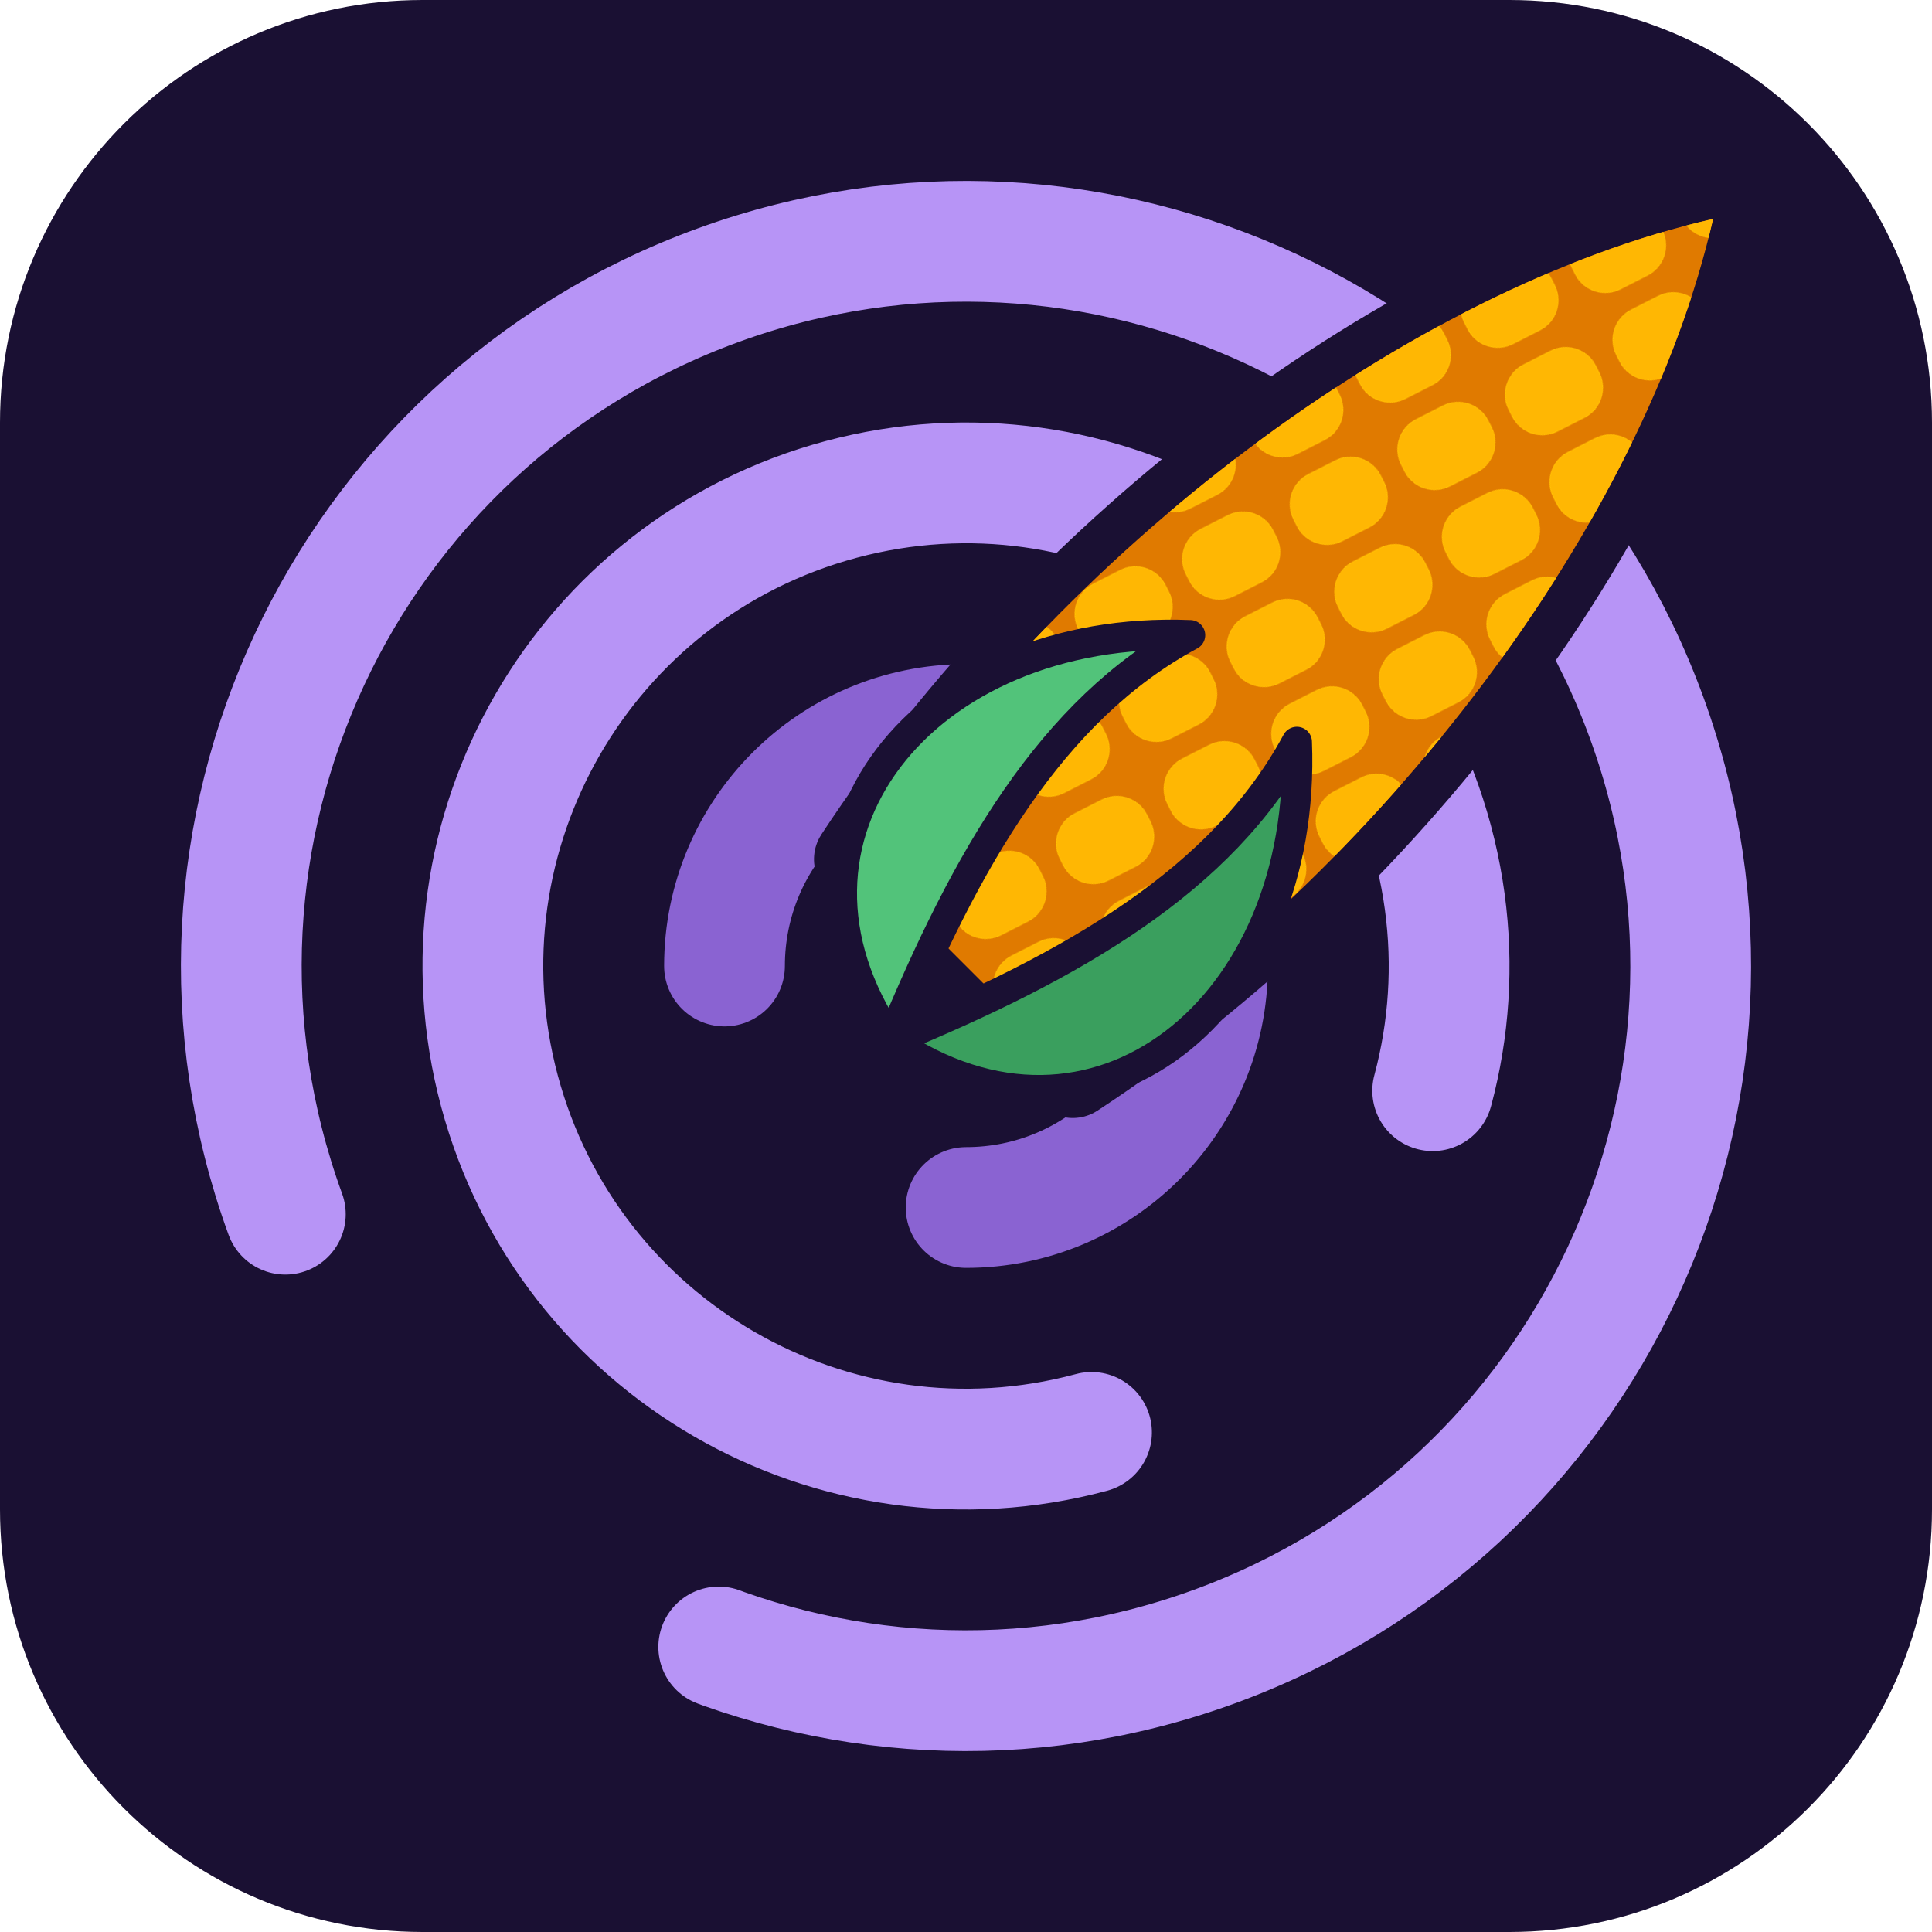
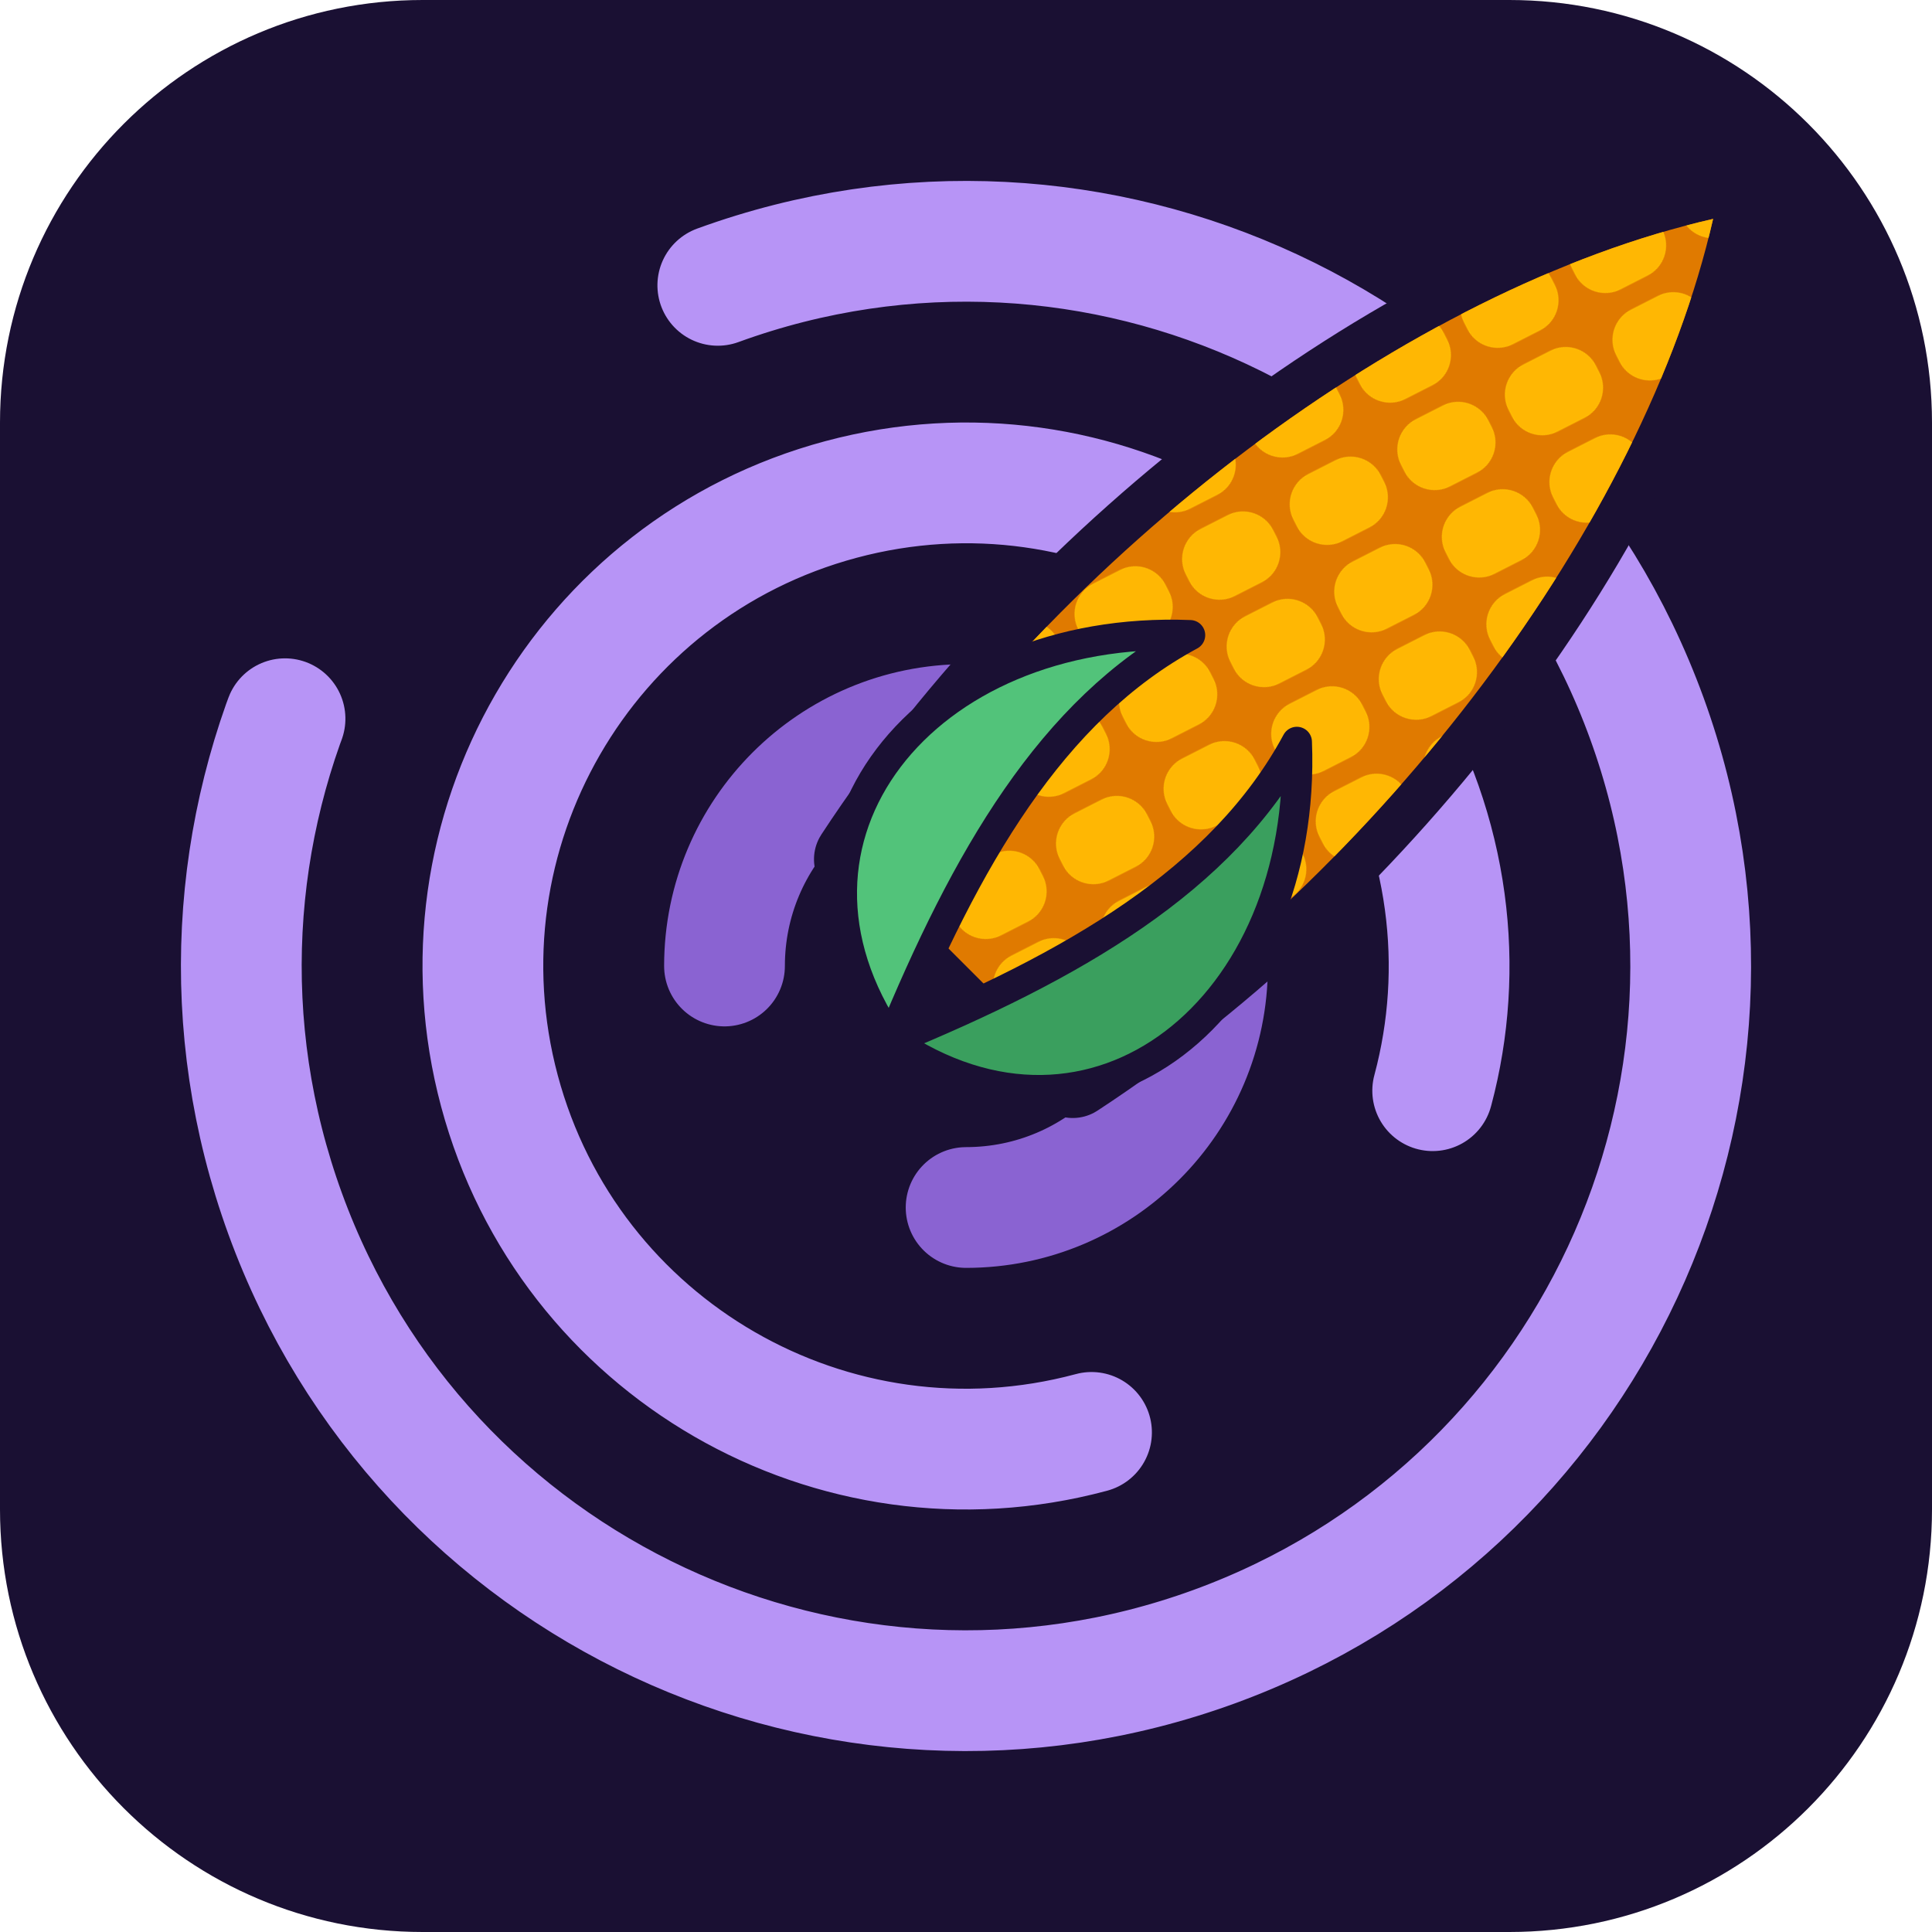
<svg xmlns="http://www.w3.org/2000/svg" viewBox="0 0 256 256" width="256" height="256" role="img" aria-label="Labyrispace candidate B, full mark">
  <defs>
    <pattern id="kern" width="16" height="13" patternUnits="userSpaceOnUse" patternTransform="rotate(18)">
      <rect x="1.5" y="1.5" width="13" height="10" rx="4.5" fill="#ffb703" />
    </pattern>
  </defs>
  <rect width="256" height="256" rx="56" fill="#1a1033" />
  <g fill="none" stroke="#b794f6" stroke-width="16" stroke-linecap="round">
-     <circle cx="128" cy="128" r="96" stroke-dasharray="519.4 83.8" transform="rotate(160 128 128)" />
+     <circle cx="128" cy="128" r="96" stroke-dasharray="519.4 83.8" transform="rotate(250 128 128)" />
    <circle cx="128" cy="128" r="64" stroke-dasharray="335.1 67" transform="rotate(75 128 128)" />
    <circle cx="128" cy="128" r="32" stroke="#8a63d2" stroke-dasharray="150.8 50.3" transform="rotate(180 128 128)" />
  </g>
  <g transform="translate(128 128) rotate(-45)" stroke-linejoin="round">
    <path d="M0,-20 C48,-30 105,-22 140,0 C105,22 48,30 0,20 Z" fill="#1a1033" stroke="#1a1033" stroke-width="12" />
    <path d="M0,-20 C48,-30 105,-22 140,0 C105,22 48,30 0,20 Z" fill="#e07a00" />
    <path d="M0,-20 C48,-30 105,-22 140,0 C105,22 48,30 0,20 Z" fill="url(#kern)" />
    <path d="M-14,0 C-8,-32 28,-36 52,-10 C32,-16 10,-10 -14,0 Z" fill="#52c37a" stroke="#1a1033" stroke-width="4" />
    <path d="M-14,0 C-8,32 28,36 52,10 C32,16 10,10 -14,0 Z" fill="#3a9f5e" stroke="#1a1033" stroke-width="4" />
  </g>
</svg>
